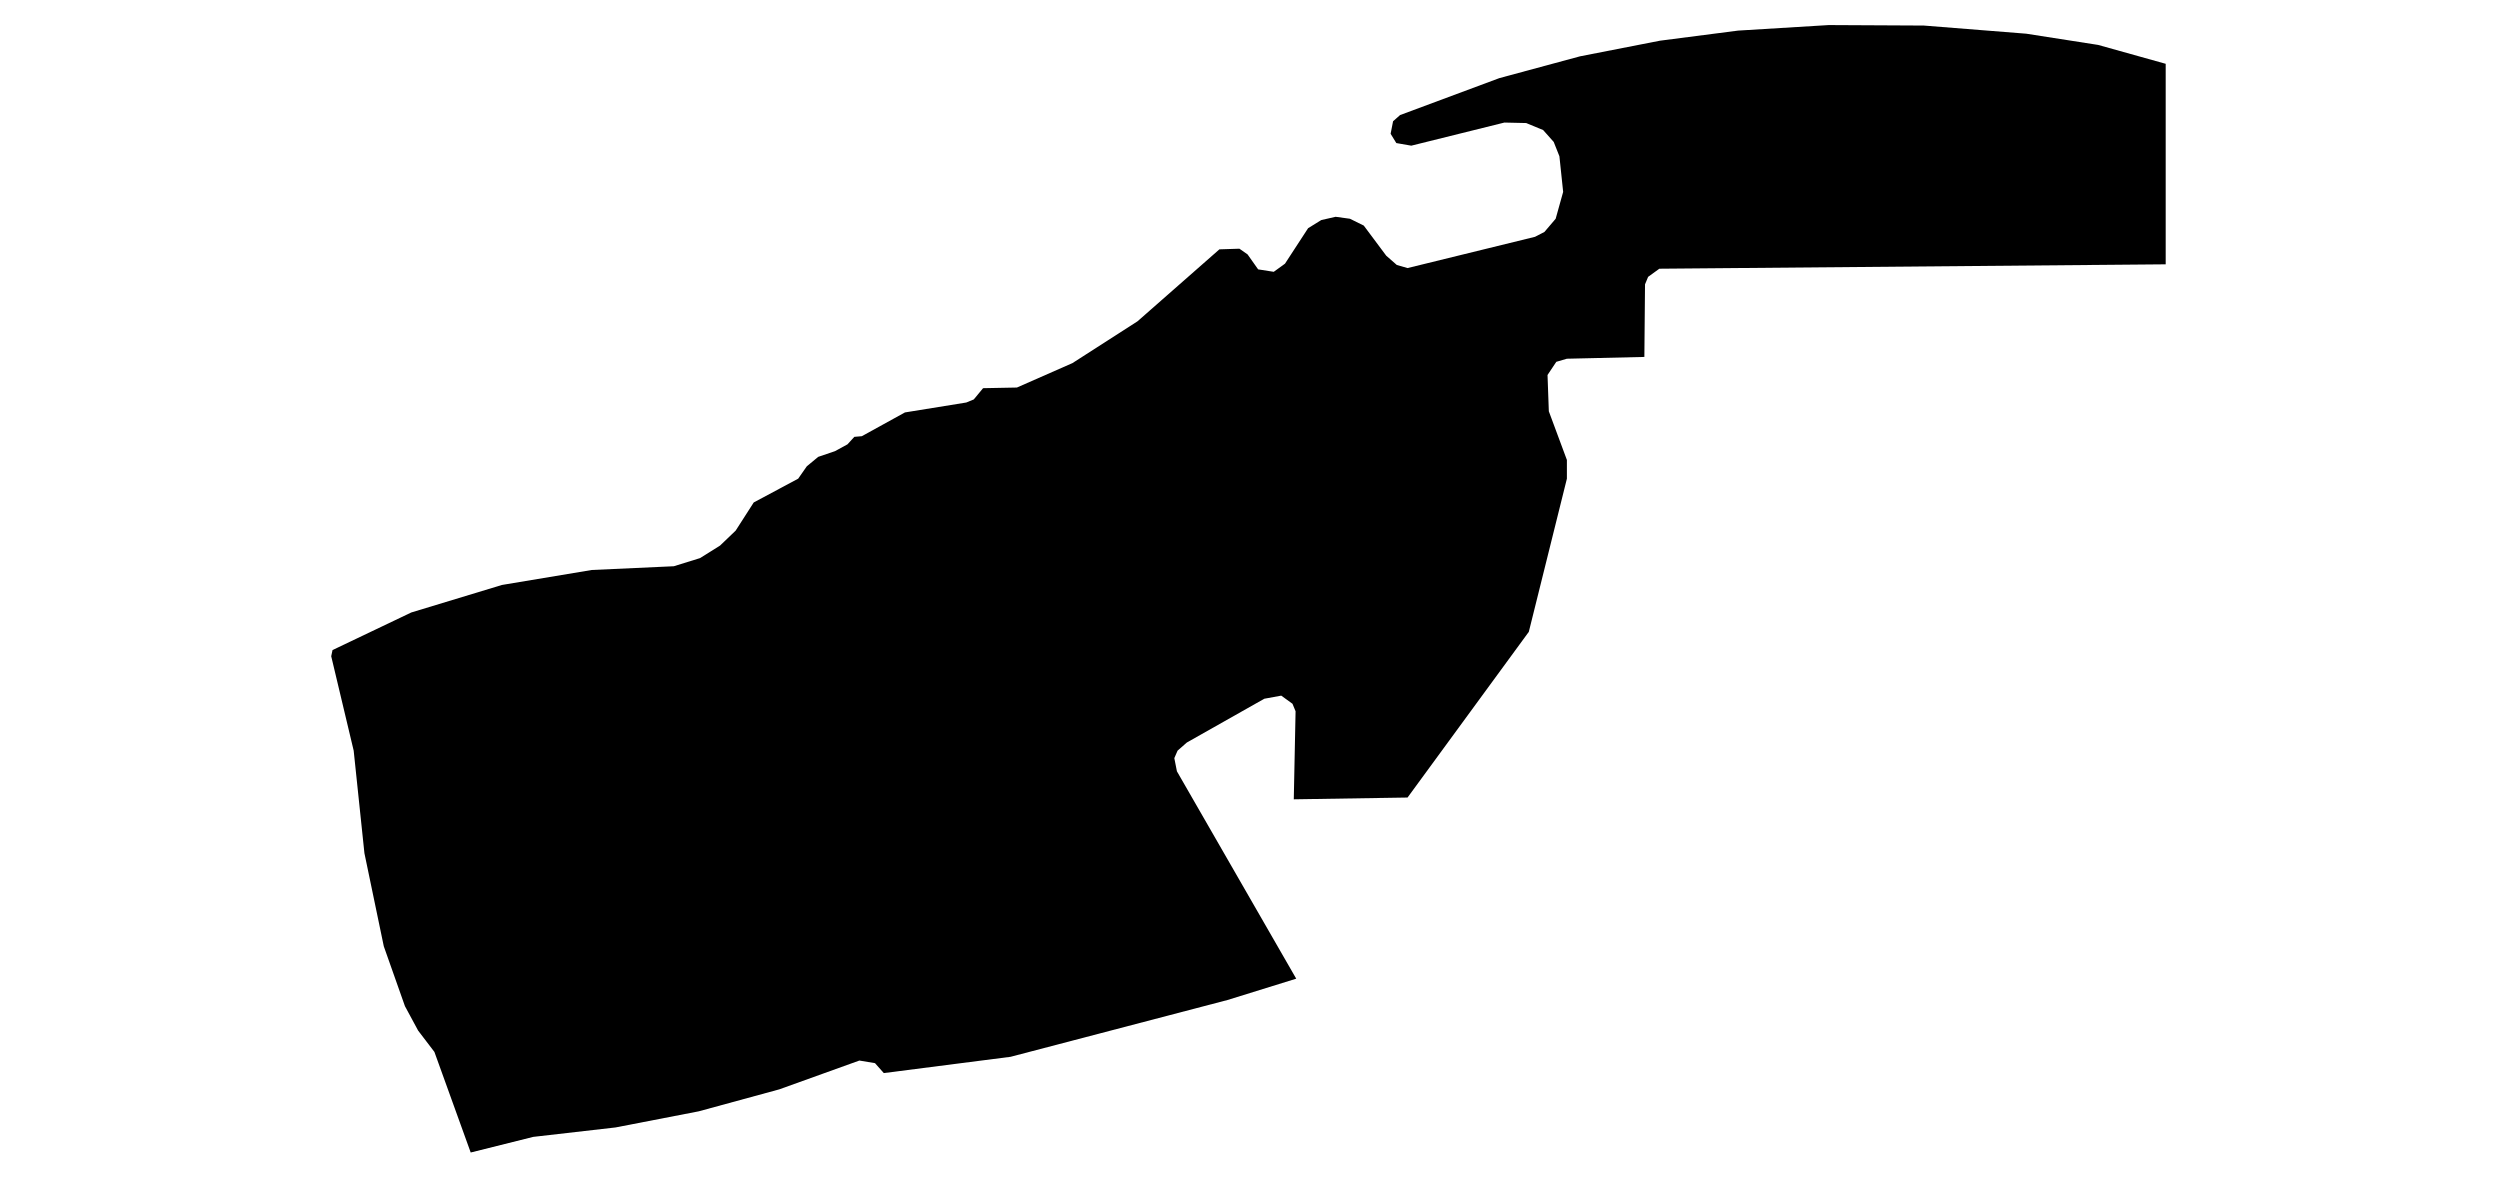
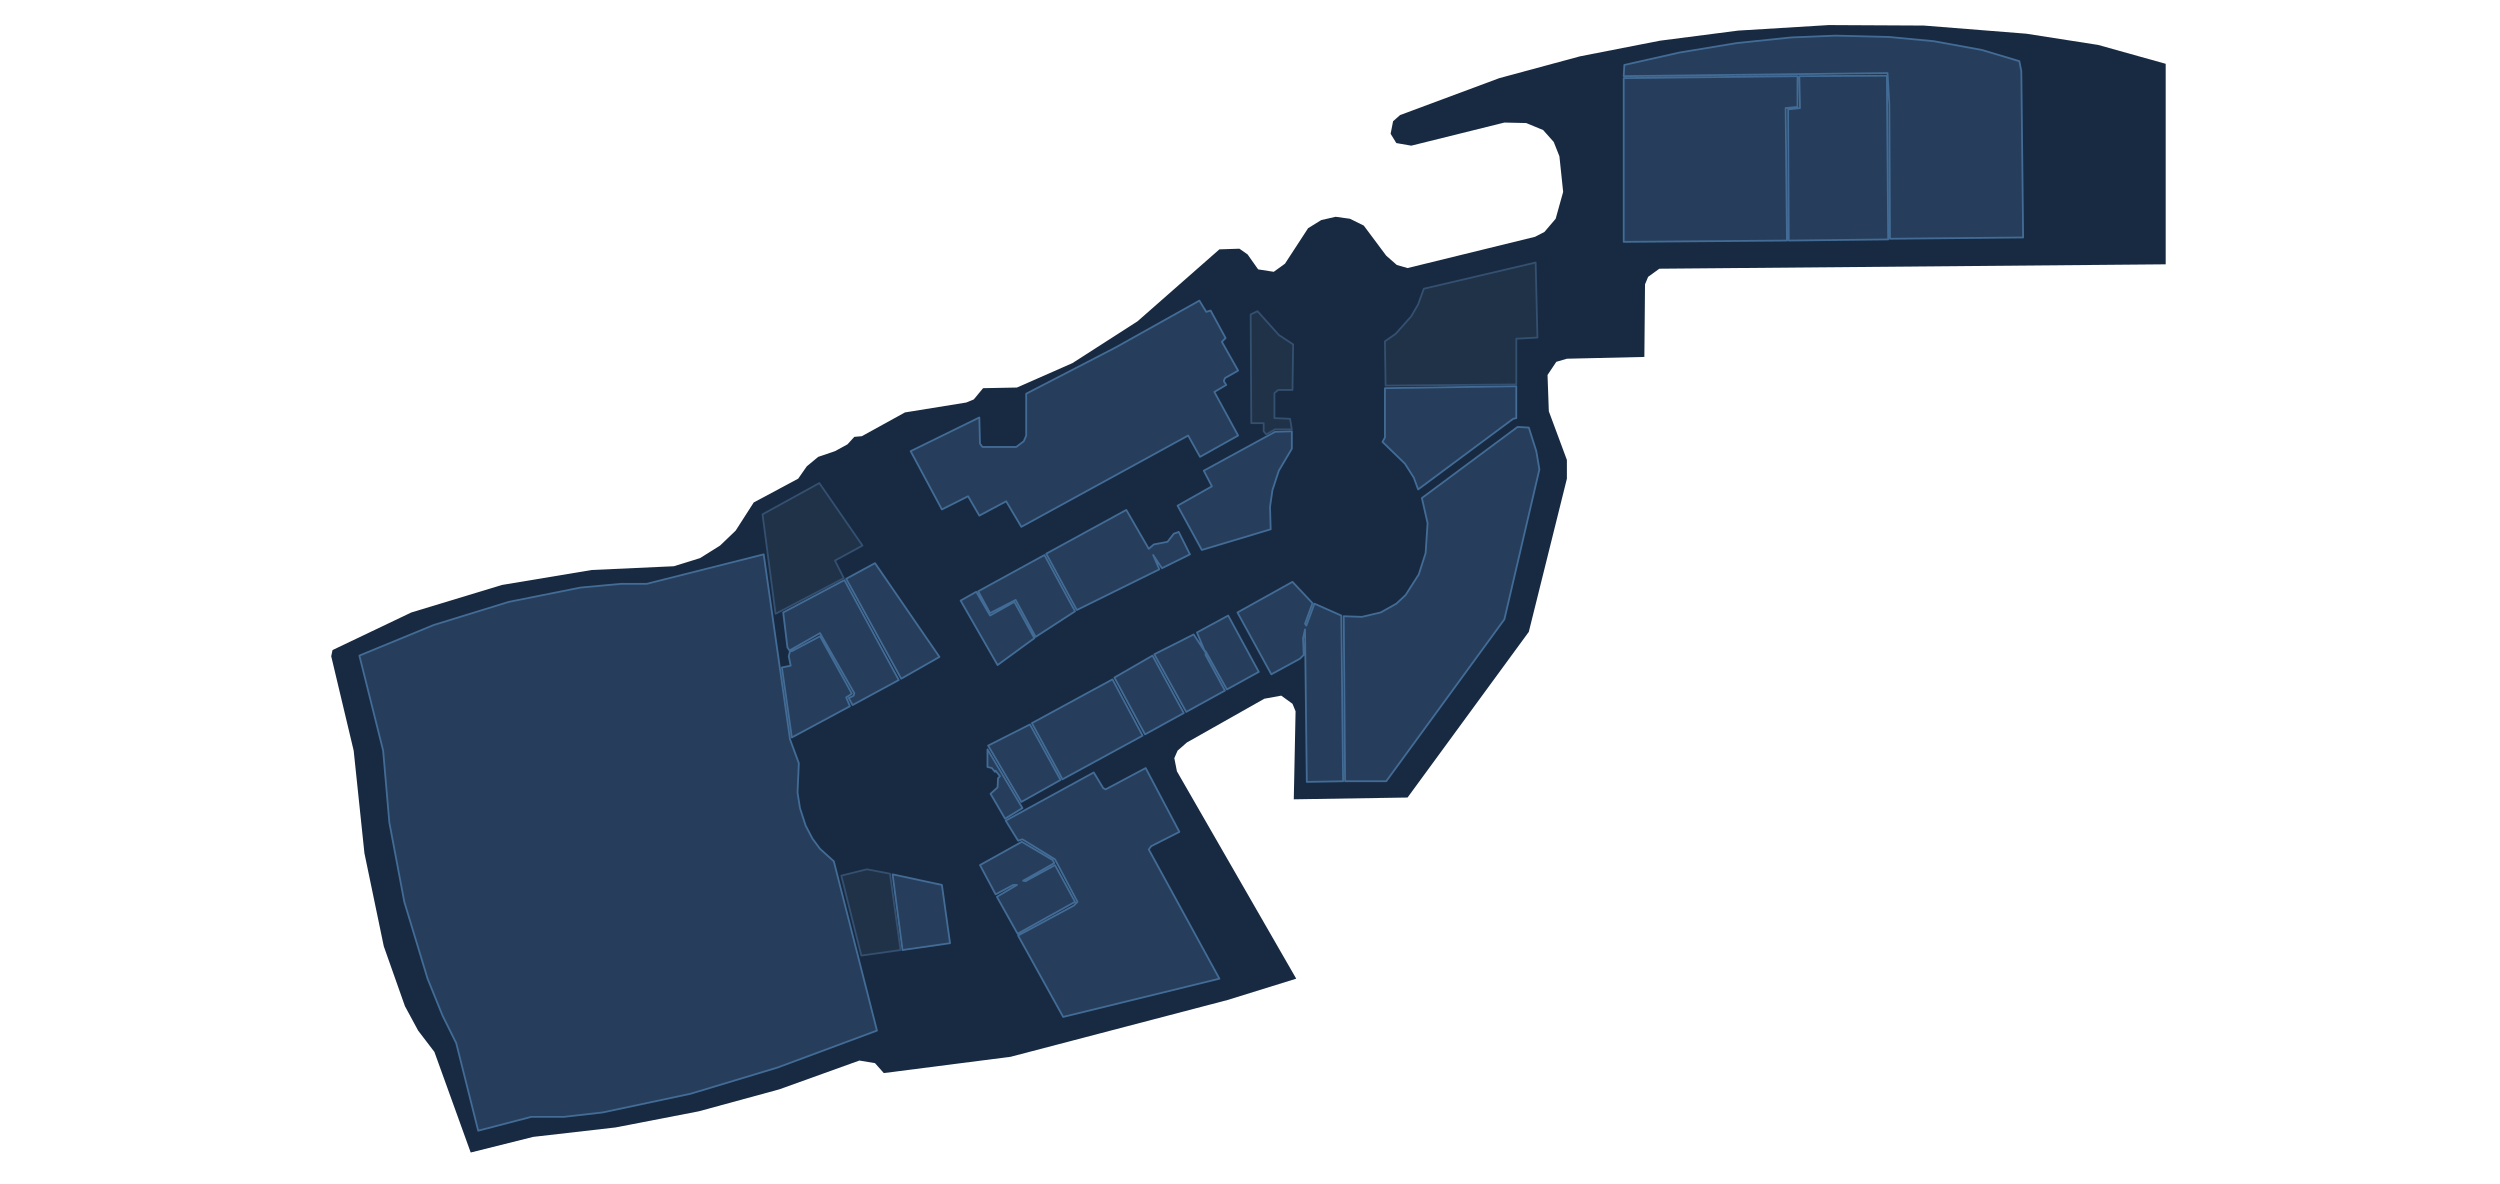
<svg xmlns="http://www.w3.org/2000/svg" viewBox="0 0 1536 727" width="1536" height="727">
+   <style>
+ .mp-foot{fill:#182a42}
+ .mp-unit{fill:#263e5c;stroke:#426c96;stroke-width:1.1;stroke-linejoin:round}
+ .mp-avail{fill:#203248;stroke:#345070}
+ </style>
  <path id="footprint" class="mp-foot" fill-rule="evenodd" d="M1330.6,39.2 L1289.1,27.6 L1244.9,20.7 L1182.0,15.7 L1123.6,15.4 L1067.9,18.8 L1019.9,25.0 L970.8,34.6 L921.2,48.0 L860.2,70.7 L855.9,74.5 L854.4,82.2 L857.9,87.9 L867.1,89.5 L924.3,75.3 L937.7,75.6 L948.1,79.9 L954.6,87.2 L958.1,96.0 L960.4,117.9 L955.8,134.4 L948.9,142.5 L943.1,145.5 L864.8,164.7 L858.2,162.8 L851.7,157.1 L837.9,138.6 L829.4,134.4 L820.6,133.2 L811.8,135.2 L803.7,140.2 L789.5,162.0 L782.6,167.0 L773.0,165.5 L766.5,156.3 L761.5,152.8 L749.2,153.2 L698.9,197.4 L658.9,223.1 L624.8,238.1 L604.0,238.5 L598.3,245.4 L593.7,247.3 L556.0,253.4 L529.5,268.0 L524.9,268.4 L520.7,273.0 L513.0,277.2 L502.7,280.7 L495.7,286.5 L490.4,294.1 L463.1,308.7 L452.0,326.0 L442.4,335.2 L430.1,342.9 L414.0,347.9 L363.6,350.2 L308.4,359.4 L252.7,376.3 L204.3,399.4 L203.5,403.2 L217.3,461.2 L223.9,524.2 L235.8,581.4 L248.8,618.2 L256.9,633.2 L266.9,646.3 L289.2,708.1 L327.6,698.5 L378.2,692.7 L429.3,682.8 L478.8,669.3 L528.0,651.6 L537.6,653.2 L543.0,659.3 L620.9,649.3 L754.2,614.4 L796.4,601.3 L723.1,473.9 L721.5,465.8 L723.5,461.2 L729.2,456.2 L776.8,429.3 L787.2,427.4 L794.1,432.4 L796.0,437.0 L794.9,491.1 L864.8,490.0 L939.3,388.2 L962.7,294.1 L962.7,282.6 L951.6,252.7 L950.8,230.4 L956.2,222.3 L962.7,220.4 L1010.3,219.3 L1010.7,174.7 L1012.6,170.1 L1019.5,165.1 L1330.6,162.4Z" />
  <path id="units-occupied" class="mp-unit" fill-rule="evenodd" d="M548.4,537.2 L554.5,583.7 L583.7,579.5 L578.7,543.7Z M627.8,517.2 L602.1,531.5 L611.7,549.5 L622.5,543.7 L624.8,543.7 L612.5,551.0 L625.2,573.7 L660.5,554.1 L648.2,531.5 L630.1,541.4 L628.6,541.1 L647.8,530.3 L646.7,528.4Z M703.9,471.9 L679.3,485.0 L677.8,484.2 L672.0,474.6 L617.9,504.2 L625.5,516.5 L628.2,515.7 L648.2,528.0 L662.0,554.1 L659.7,556.4 L625.5,574.8 L653.2,624.8 L749.2,601.3 L705.8,521.9 L707.3,519.9 L724.6,511.1Z M606.7,460.4 L606.7,471.2 L609.4,471.9 L611.3,474.2 L611.7,473.5 L614.4,476.9 L613.2,478.1 L612.9,483.8 L608.6,487.7 L617.5,503.0 L628.2,496.5Z M632.8,445.1 L607.1,458.1 L627.5,492.7 L651.6,479.2Z M683.5,417.4 L634.0,444.3 L652.8,478.8 L702.0,452.0Z M708.1,402.8 L684.7,416.3 L703.5,451.2 L727.3,438.1Z M754.6,378.2 L735.4,388.6 L740.4,400.5 L733.4,389.8 L709.2,402.0 L728.8,437.4 L752.6,424.3 L740.7,402.4 L740.7,400.1 L753.8,423.6 L773.4,412.8Z M599.8,363.6 L590.2,369.0 L612.9,408.6 L635.5,392.1 L623.2,369.8 L608.3,378.2Z M794.1,357.5 L760.3,376.3 L781.1,414.3 L798.7,404.7 L801.0,402.4 L800.6,392.1 L801.8,386.7 L802.9,480.4 L825.2,480.0 L824.1,378.2 L807.6,370.9 L802.6,384.4 L801.8,383.2 L806.4,370.6Z M518.8,356.4 L481.2,376.3 L483.8,397.8 L485.4,400.1 L484.6,403.2 L485.8,409.0 L480.4,410.1 L486.5,453.1 L522.2,433.9 L519.9,428.5 L523.4,426.2 L503.8,390.9 L486.5,400.1 L485.0,399.7 L503.8,389.0 L524.9,425.9 L524.5,427.4 L521.5,428.9 L523.8,433.2 L552.2,417.8Z M537.6,346.0 L519.9,355.6 L553.7,417.0 L577.2,403.6Z M641.7,341.0 L601.0,363.3 L608.3,376.7 L624.0,368.6 L636.3,391.3 L660.5,375.6Z M469.2,340.6 L397.4,358.7 L381.7,358.7 L356.7,361.0 L312.6,369.8 L266.5,384.0 L220.8,402.8 L235.4,461.2 L239.2,505.3 L248.4,554.1 L262.7,601.3 L271.9,624.0 L280.3,640.9 L293.8,694.7 L326.4,686.2 L346.4,686.2 L370.2,683.5 L424.3,672.0 L477.7,655.9 L538.8,633.2 L512.3,529.2 L503.8,521.5 L499.2,515.3 L495.0,507.3 L491.5,496.5 L490.0,486.9 L490.8,468.9 L485.4,454.3Z M724.2,326.8 L721.2,327.9 L717.3,332.9 L708.9,334.5 L705.8,337.2 L692.0,313.3 L642.8,340.2 L661.6,374.8 L712.3,349.8 L708.5,341.0 L713.9,349.1 L731.1,340.6Z M793.7,265.0 L783.4,265.3 L739.6,289.2 L744.6,298.8 L723.5,310.7 L738.4,337.9 L780.7,325.2 L780.3,311.4 L781.8,301.1 L785.7,289.2 L793.7,275.7Z M939.3,262.7 L932.4,262.3 L873.6,306.0 L877.1,321.4 L875.9,339.8 L871.7,352.9 L863.6,365.6 L857.9,370.9 L848.3,376.3 L836.7,379.0 L825.6,378.6 L826.4,480.0 L851.7,480.0 L924.3,380.5 L945.8,288.4 L943.9,277.2Z M931.6,237.3 L850.9,238.5 L850.9,268.8 L849.4,271.5 L863.2,284.9 L868.6,293.4 L871.3,300.7 L929.7,257.3 L931.6,256.9Z M743.8,190.8 L741.1,191.6 L736.9,184.7 L685.4,213.5 L630.5,241.9 L630.5,267.6 L629.0,271.1 L624.4,274.6 L603.6,274.6 L602.1,272.6 L601.7,256.5 L559.5,277.2 L578.7,313.0 L594.8,304.9 L601.7,316.8 L618.2,308.0 L627.5,323.7 L730.0,267.6 L737.3,280.7 L760.7,267.6 L746.1,240.8 L753.4,236.5 L751.9,234.2 L752.6,232.3 L760.7,227.7 L750.7,210.0 L753.0,207.7Z M1104.4,46.8 L997.6,48.0 L997.6,148.6 L1097.9,147.8 L1097.1,66.4 L1104.4,65.7Z M1159.3,46.5 L1105.5,46.8 L1105.9,66.4 L1098.6,67.2 L1099.0,147.8 L1160.1,147.1Z M998.0,39.9 L997.6,46.8 L1159.7,44.9 L1160.8,64.1 L1161.2,146.7 L1243.0,145.9 L1241.9,43.8 L1240.7,37.6 L1217.7,30.7 L1188.1,25.3 L1160.4,22.7 L1127.8,21.9 L1100.5,23.0 L1066.8,26.5 L1031.8,32.3Z" />
  <path id="units-available" class="mp-unit mp-avail" fill-rule="evenodd" d="M516.9,538.0 L529.2,587.1 L553.3,583.7 L546.8,536.8 L532.6,534.1Z M503.4,296.8 L468.5,316.0 L476.5,377.1 L518.4,355.2 L513.0,344.4 L529.9,335.2Z M772.6,191.2 L768.4,193.2 L768.8,260.0 L776.4,260.0 L776.4,265.0 L778.0,266.9 L783.4,263.8 L793.7,263.8 L792.6,257.3 L783.0,256.9 L783.0,241.5 L785.3,239.6 L794.1,239.6 L794.5,211.6 L785.7,205.8Z M943.5,161.3 L874.8,177.4 L871.3,187.0 L867.1,194.3 L857.5,205.1 L850.9,209.7 L851.3,236.9 L931.6,236.2 L931.6,208.1 L944.6,207.4Z" />
</svg>
